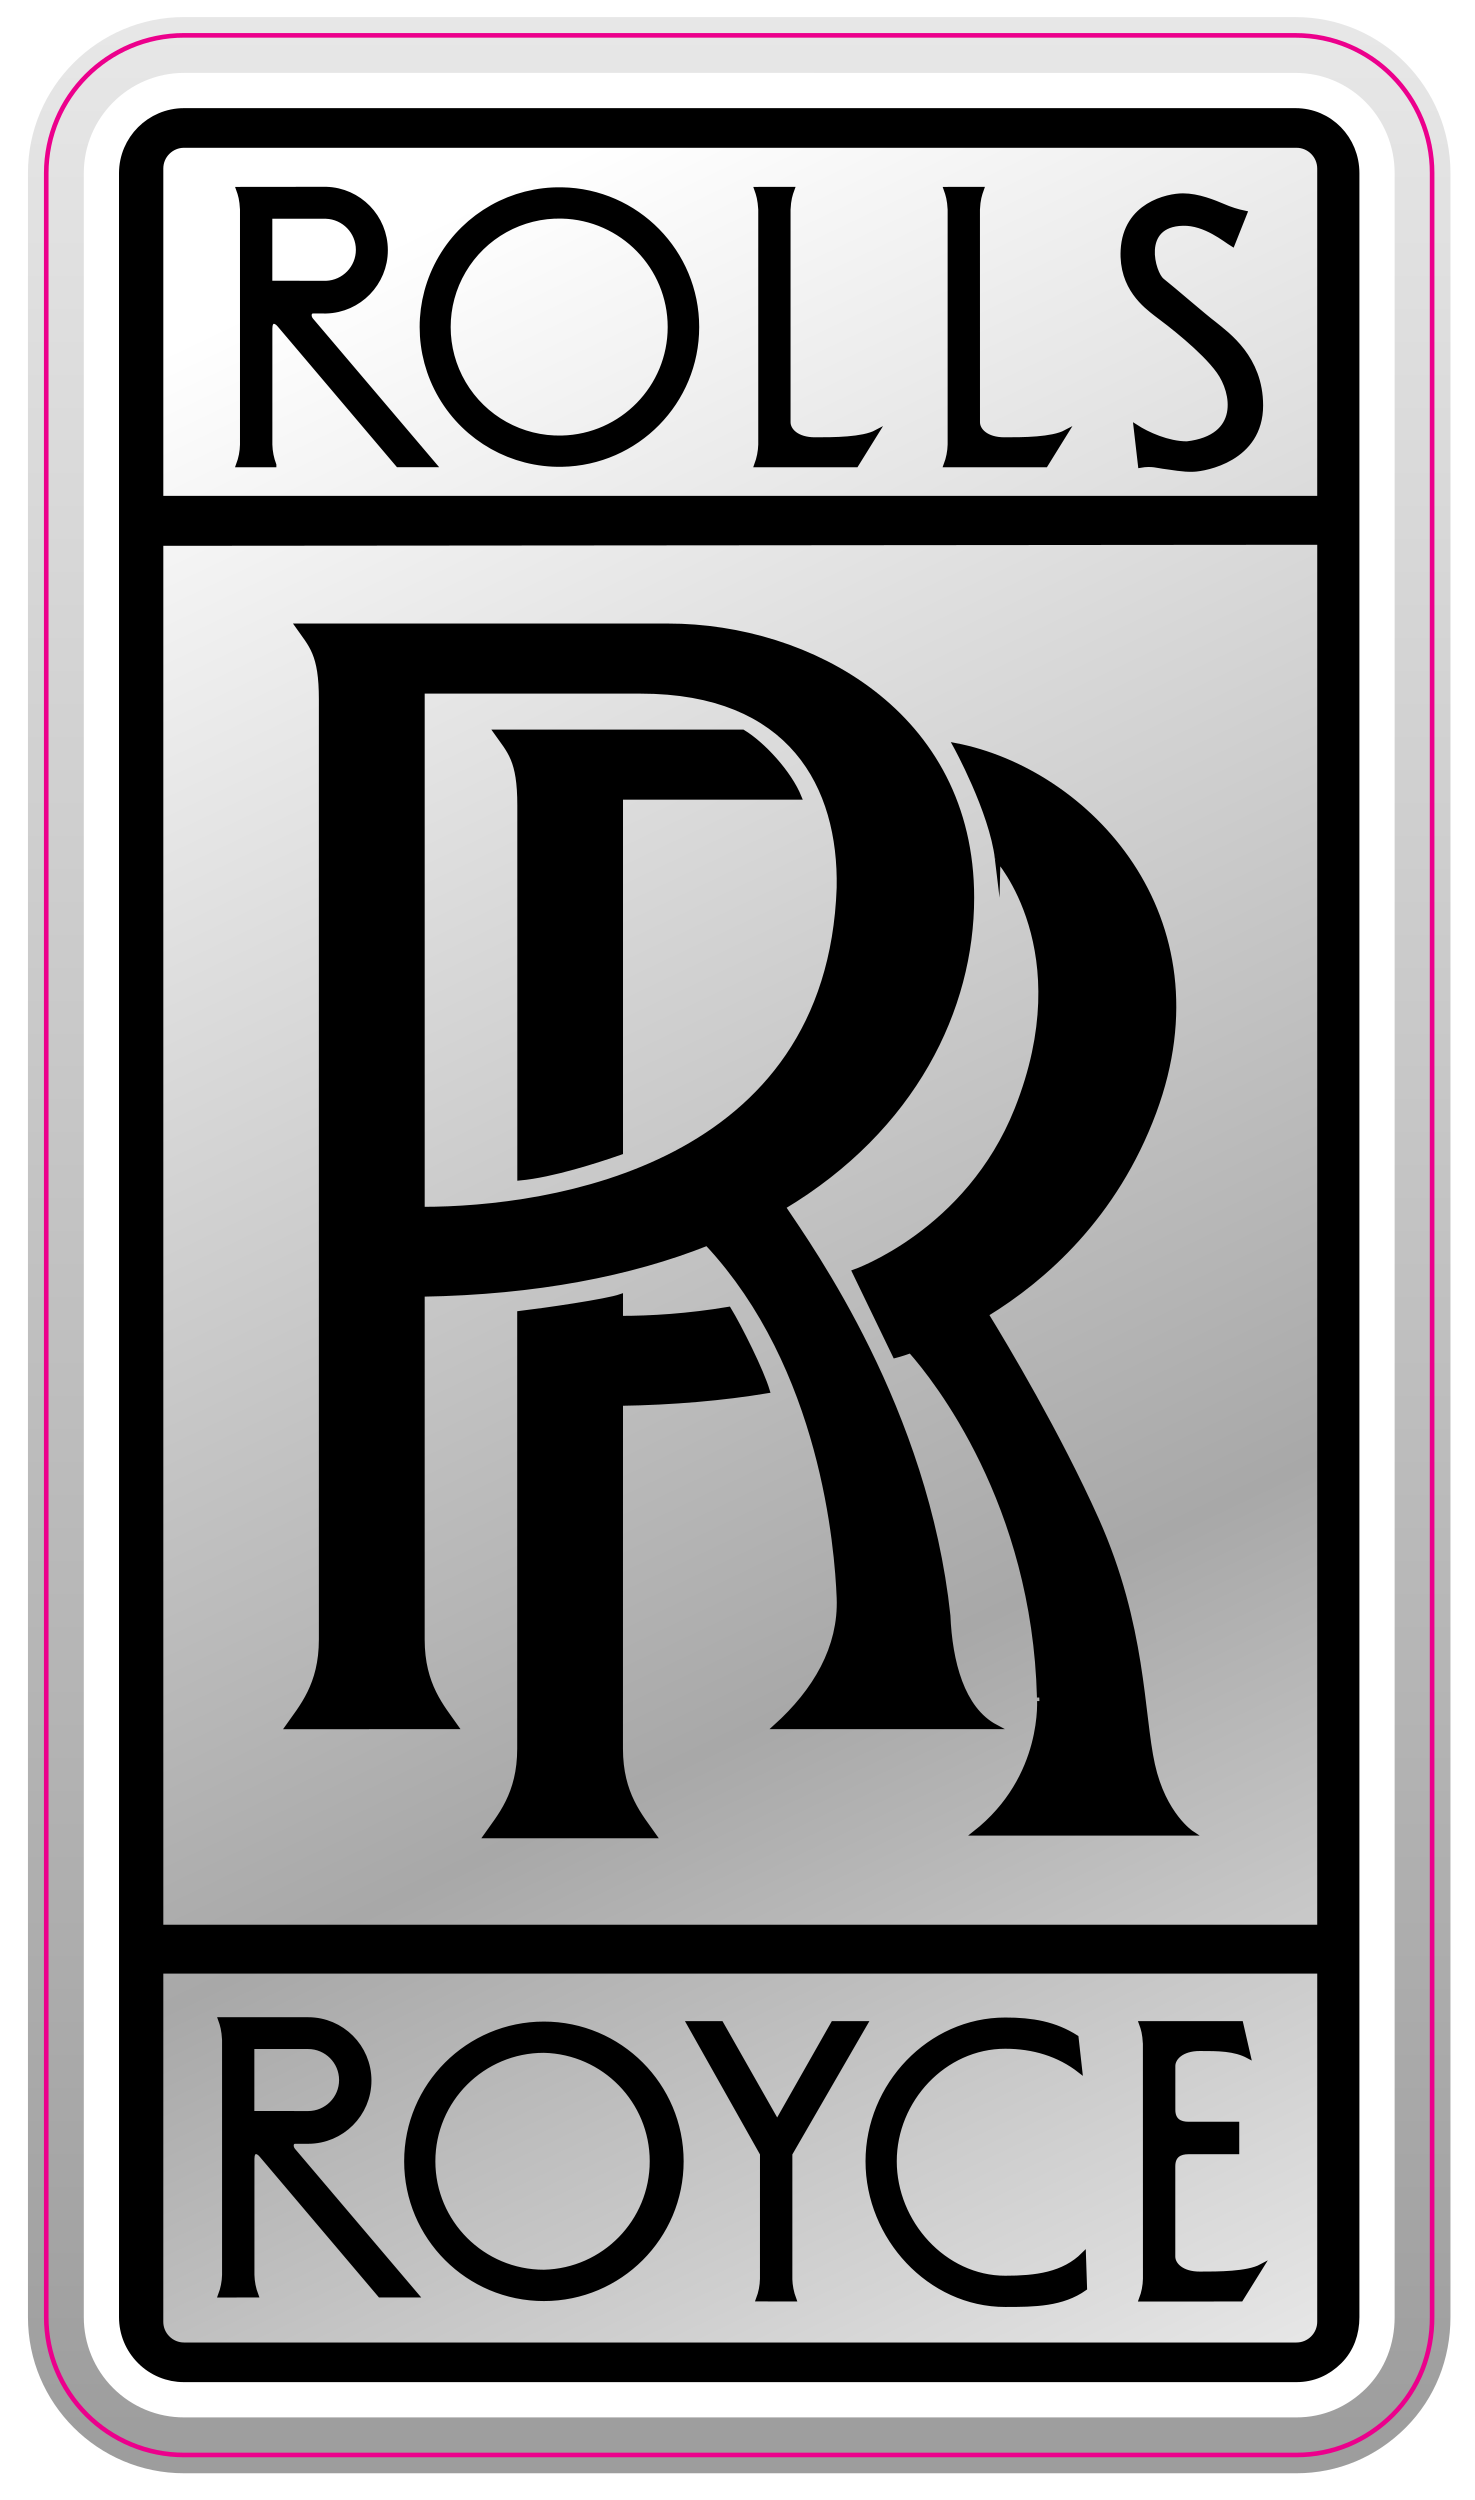
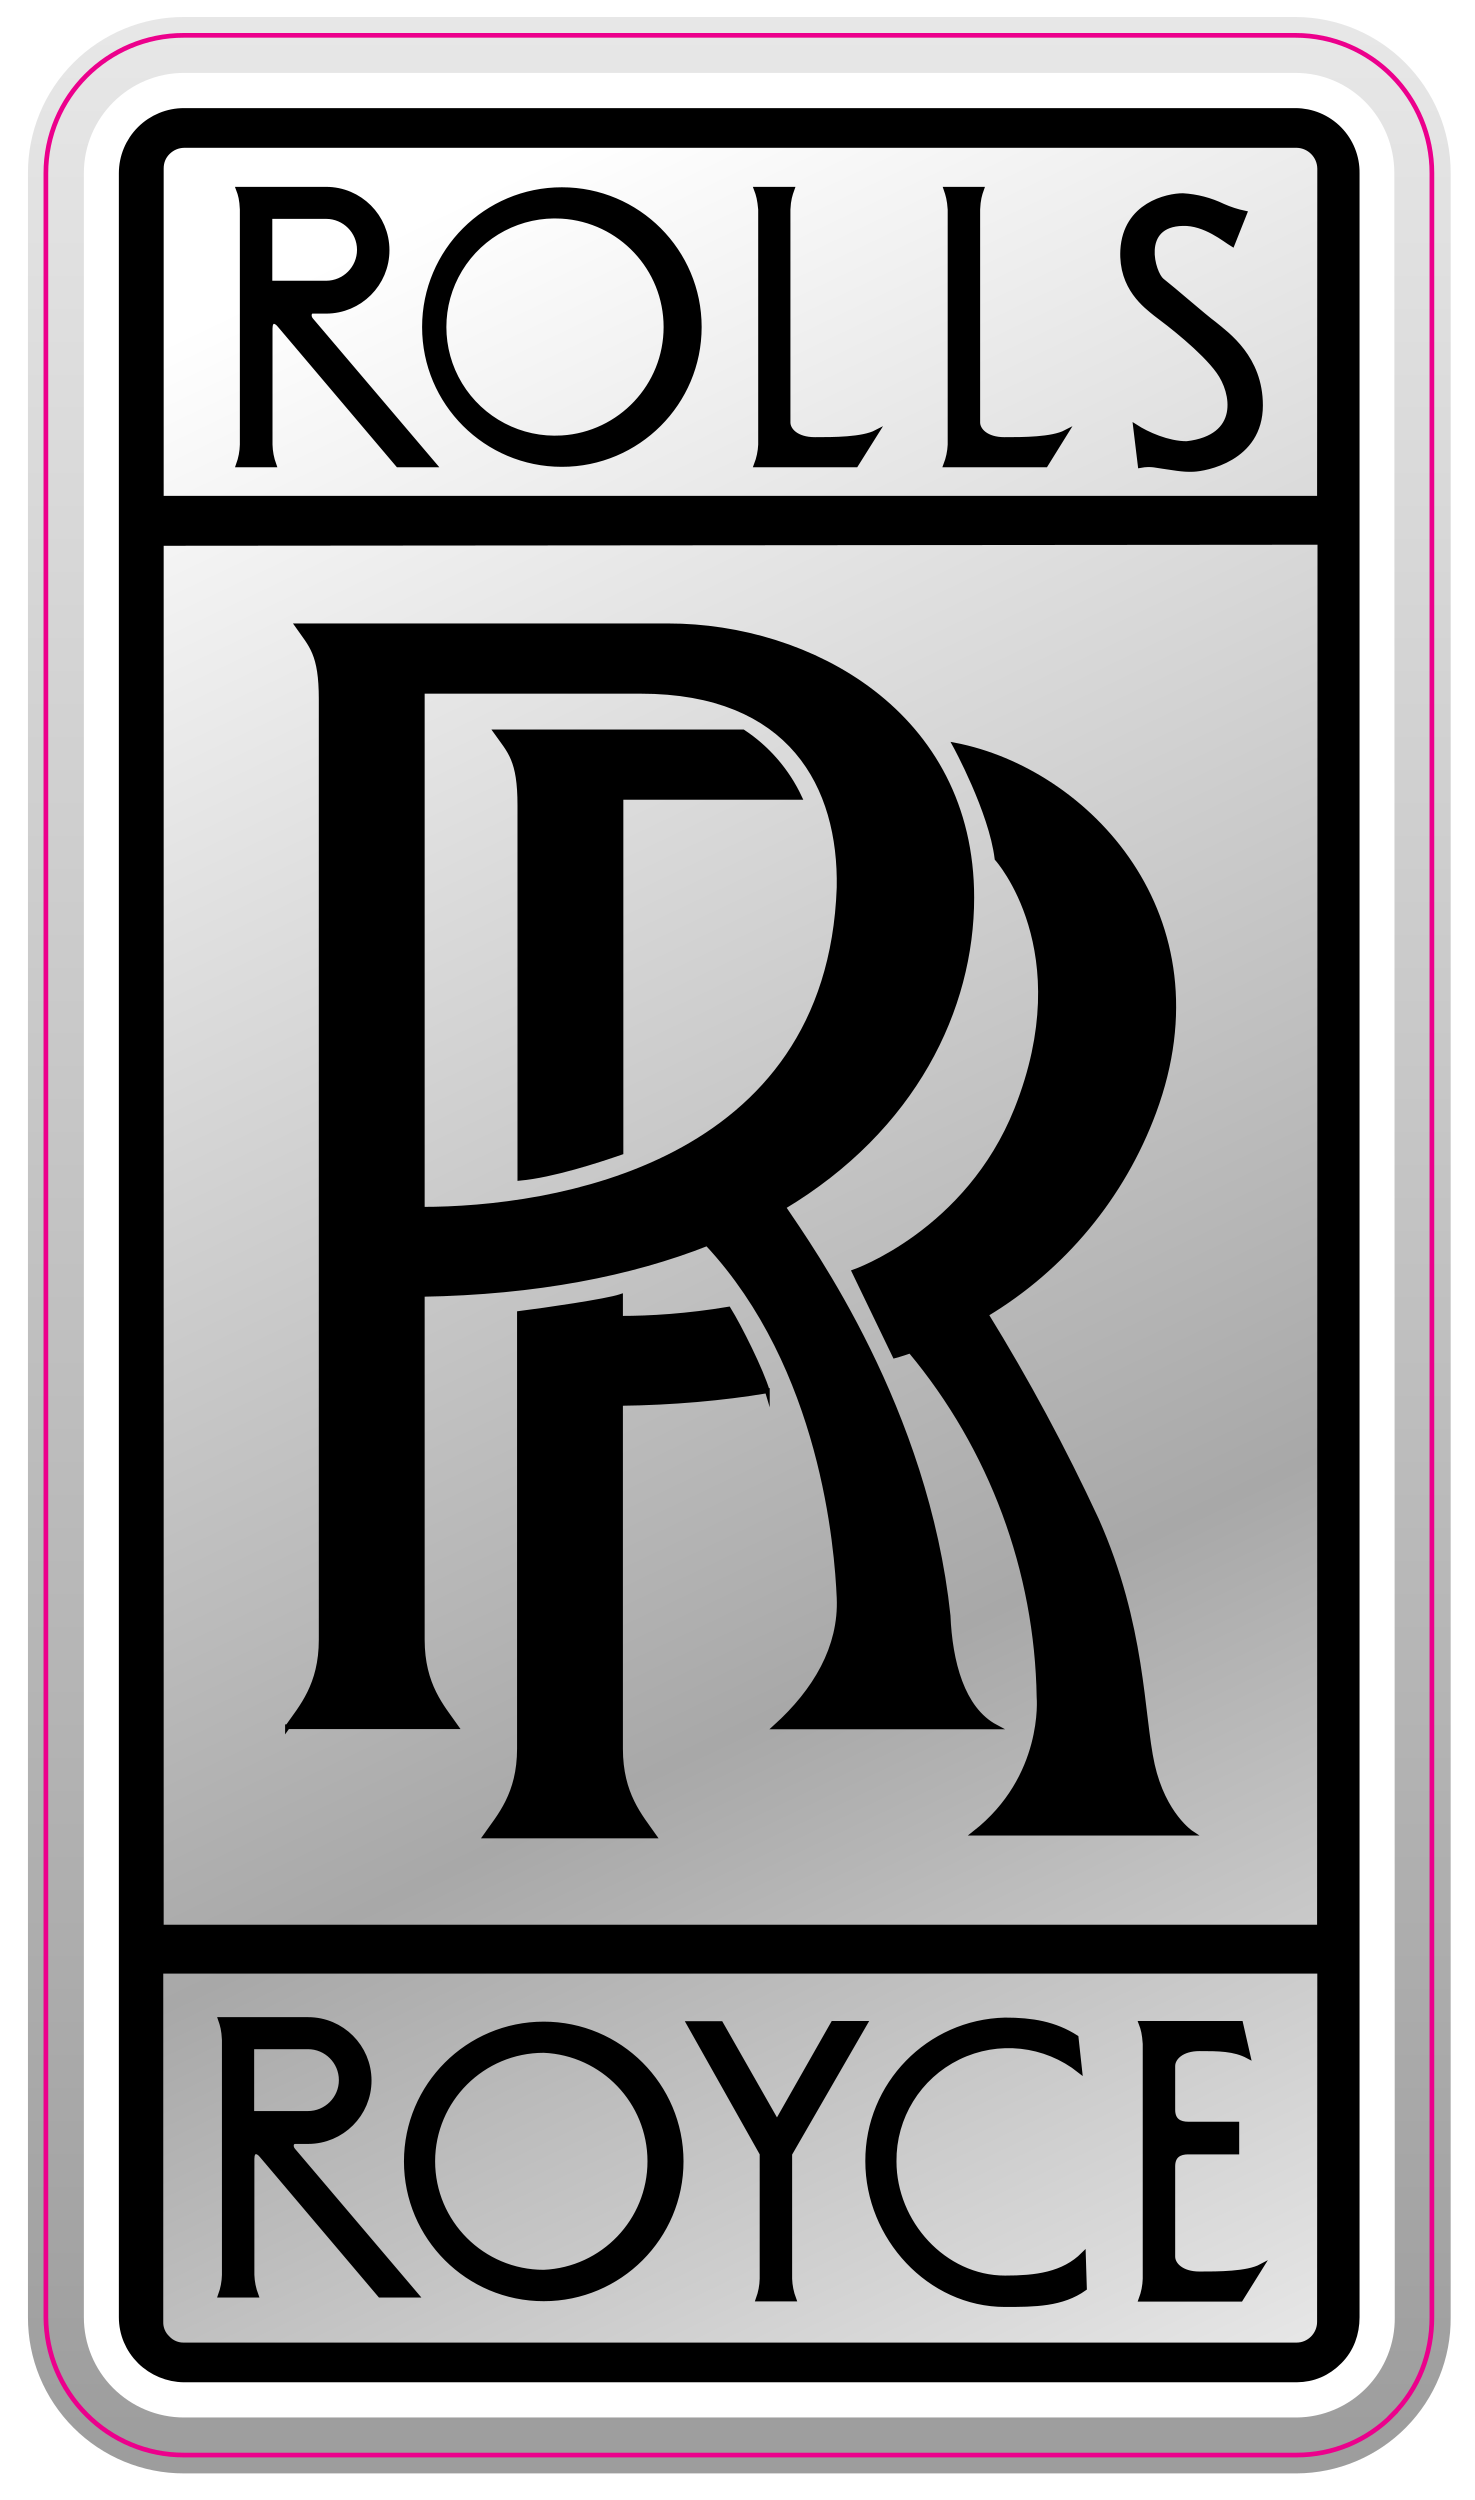
- <svg xmlns="http://www.w3.org/2000/svg" width="1475" height="2500" viewBox="0 0 69.121 117.121">
-   <linearGradient id="a" gradientUnits="userSpaceOnUse" x1="34.64" y1="-.217" x2="34.64" y2="117.12">
+ <svg xmlns="http://www.w3.org/2000/svg" width="1475" height="2500" viewBox="0 0 69.12 117.12">
+   <linearGradient id="a" x1="34.64" x2="34.64" y1="-.22" y2="117.12" gradientUnits="userSpaceOnUse">
    <stop offset="0" stop-color="#e8e8e8" />
    <stop offset="1" stop-color="#9c9c9c" />
  </linearGradient>
-   <path fill="url(#a)" d="M60.706.784L8.623.783c-4.034 0-7.313 3.28-7.313 7.314v100.471a7.315 7.315 0 0 0 7.313 7.317h52.133c1.945 0 3.744-.766 5.119-2.139 1.382-1.385 2.096-3.229 2.096-5.178V8.096c0-4.028-3.224-7.312-7.265-7.312zm4.649 107.784c0 1.25-.438 2.433-1.328 3.326-.885.883-2.021 1.373-3.271 1.373H8.623a4.68 4.68 0 0 1-3.321-1.375 4.687 4.687 0 0 1-1.375-3.324V8.097a4.703 4.703 0 0 1 4.697-4.698l52.083.001c2.6 0 4.648 2.112 4.648 4.696v100.472z" />
-   <linearGradient id="b" gradientUnits="userSpaceOnUse" x1="58.492" y1="480.644" x2="115.826" y2="600.647" gradientTransform="translate(-50 -476.88)">
-     <stop offset=".083" stop-color="#fff" />
-     <stop offset=".611" stop-color="#a8a8a8" />
+   <path fill="url(#a)" d="M60.7.78H8.63A7.3 7.3 0 0 0 1.31 8.1v100.47a7.3 7.3 0 0 0 7.31 7.32h52.14a7.25 7.25 0 0 0 7.22-7.32V8.1A7.3 7.3 0 0 0 60.7.78m4.66 107.79a4.64 4.64 0 0 1-4.6 4.7H8.62a4.7 4.7 0 0 1-3.32-1.38 4.7 4.7 0 0 1-1.37-3.32V8.1a4.7 4.7 0 0 1 4.7-4.7H60.7c2.6 0 4.64 2.11 4.64 4.7z" />
+   <linearGradient id="b" x1="58.49" x2="115.83" y1="480.64" y2="600.65" gradientTransform="translate(-50 -476.88)" gradientUnits="userSpaceOnUse">
+     <stop offset=".08" stop-color="#fff" />
+     <stop offset=".61" stop-color="#a8a8a8" />
    <stop offset="1" stop-color="#fff" />
  </linearGradient>
-   <path fill="url(#b)" d="M62.098 110.042c.396-.396.561-.92.561-1.476V8.096c0-1.139-.879-2.08-2.031-2.08L8.543 6.015a2.086 2.086 0 0 0-2.081 2.082v100.471a2.076 2.076 0 0 0 2.08 2.082h52.131c.561 0 1.032-.216 1.425-.608" />
-   <path fill="none" stroke="#EC008C" stroke-width=".216" stroke-miterlimit="22.926" d="M65.27 113.141c-1.215 1.211-2.795 1.887-4.515 1.887H8.623a6.44 6.44 0 0 1-4.566-1.894 6.452 6.452 0 0 1-1.89-4.565V8.097A6.463 6.463 0 0 1 8.623 1.64l52.083.001c3.567 0 6.405 2.9 6.405 6.455v100.472c.002 1.721-.619 3.348-1.841 4.573z" />
-   <g stroke="#000" stroke-width=".216" stroke-miterlimit="22.926">
-     <path d="M10.327 107.541l1.674-.002a2.848 2.848 0 0 1-.186-.953v-5.438c0-.418.255-.395.442-.162l5.553 6.554h1.697l-5.763-6.785c-.139-.162-.118-.418.091-.418h.607a2.857 2.857 0 1 0-.001-5.715h-4.113c.092.256.161.488.186.955v11.014a2.872 2.872 0 0 1-.187.95zm1.484-11.645h2.625a1.56 1.56 0 1 1 .001 3.123l-2.626-.004v-3.119zM47.65 51.971c-2.297 5.773-7.611 7.61-7.611 7.61l1.902 3.937s.27-.066.729-.229c1.176 1.328 5.803 7.137 6.031 16.242 0-.002.326 3.74-3.02 6.363h10.172s-1.314-.853-1.838-3.215c-.525-2.361-.396-6.496-2.625-11.484-1.798-4.014-4.273-8.156-5.17-9.617 2.713-1.66 6.041-4.581 7.86-9.478 3.41-9.185-3.149-16.01-9.317-17.191 0 0 1.704 3.086 1.969 5.316 0-.001 3.887 4.281.918 11.746zM56.896 15.151c-.439-.326-1.896-1.596-2.439-2.024-.418-.324-1.094-2.625.979-2.672 1.045-.025 1.976.767 2.322.976l.582-1.464a5.062 5.062 0 0 1-1.023-.326c-.412-.174-1.162-.489-1.881-.489-.721 0-2.701.421-2.813 2.556-.093 1.769 1.092 2.626 1.535 2.978.627.464 2.229 1.695 2.95 2.695.722.999 1.093 3.091-1.487 3.393-.884-.001-1.856-.44-2.394-.79l.209 1.813c.535-.095.838.02 1.068.047.396.044.932.163 1.439.139.514-.023 3.141-.464 3.141-2.999-.001-2.23-1.561-3.322-2.188-3.833zM47.109 107.984c1.387 0 2.672-.019 3.725-.767l-.053-1.584c-.938.939-2.236 1.103-3.672 1.103-2.867 0-5.193-2.604-5.193-5.471s2.326-5.382 5.193-5.382c1.303 0 2.512.361 3.5 1.136l-.174-1.56c-1.002-.637-2.052-.823-3.326-.823-3.557 0-6.441 3.071-6.441 6.629-.001 3.559 2.884 6.719 6.441 6.719zM25.488 107.707a6.44 6.44 0 1 0 0-12.881 6.44 6.44 0 1 0 0 12.881zm0-11.633a5.192 5.192 0 0 1 0 10.381 5.193 5.193 0 0 1-5.194-5.19 5.193 5.193 0 0 1 5.194-5.191zM58.152 107.727l.953-1.533c-.646.348-2.021.348-2.883.348-.855 0-1.254-.439-1.254-.812v-4.23c0-.514.325-.674.721-.674h2.276V99.52h-2.274c-.396 0-.721-.158-.721-.672V96.8c0-.37.396-.811 1.254-.811.862 0 1.629 0 2.278.348l-.351-1.532h-4.67c.095.256.162.487.185.952l.002 11.017a2.833 2.833 0 0 1-.187.955l4.671-.002zM35.721 106.773a2.83 2.83 0 0 1-.185.951l1.672.002a2.954 2.954 0 0 1-.187-.955h.002v-5.855l3.531-6.111h-1.51L36.42 99.43l-2.626-4.625h-1.511l3.439 6.111-.001 5.857zM35.968 65.164c-.28-.945-1.305-2.99-1.817-3.834-1.899.32-3.668.426-5.065.426l.001-1.021c-.65.23-3.535.648-4.742.791V81.93c0 2.139-.931 3.158-1.582 4.09h7.902c-.651-.932-1.58-1.951-1.58-4.088l.002-16.178c2.448-.038 4.802-.243 6.881-.59zM36.939 19.772V9.8c.022-.465.094-.696.188-.951l-1.674.001c.092.256.16.486.188.95v11.018a2.972 2.972 0 0 1-.188.953h4.67l.953-1.535c-.65.348-2.021.347-2.881.348-.862 0-1.256-.44-1.256-.812zM26.328 8.869a6.442 6.442 0 1 0 .002 12.882 6.442 6.442 0 0 0-.002-12.882zm.001 11.633a5.193 5.193 0 1 1 0-10.383 5.193 5.193 0 0 1 0 10.383zM45.816 19.772L45.814 9.8c.022-.464.096-.695.188-.951l-1.674.001c.092.256.164.486.188.95v11.018a2.891 2.891 0 0 1-.188.953H49l.951-1.535c-.65.348-2.021.347-2.881.348-.86 0-1.254-.44-1.254-.812zM14.678 14.564l.603.003a2.862 2.862 0 0 0 0-5.722l-4.111.005c.093.255.162.486.184.951v11.018a2.864 2.864 0 0 1-.185.954h1.674v-.002a2.891 2.891 0 0 1-.188-.953v-5.439c0-.418.256-.396.443-.163l5.555 6.554h1.694l-5.763-6.788c-.139-.163-.115-.418.094-.418zm-2.025-1.318v-3.119h2.625a1.563 1.563 0 0 1 0 3.124l-2.625-.005z" />
-     <path d="M13.472 80.908l7.901-.002c-.65-.932-1.58-1.951-1.58-4.09l.001-16.176c5.326-.089 9.775-.968 13.342-2.385 5.436 5.822 6.086 14.285 6.18 16.605.092 2.328-1.115 4.373-2.976 6.047h10.32c-1.582-.838-2.139-3.068-2.23-5.207-1.023-9.668-6.414-17.197-7.719-19.151 6.125-3.673 8.832-9.302 8.832-14.5 0-8.646-7.623-12.737-14.223-12.737H13.937c.65.929 1.114 1.301 1.114 3.439v44.064c0 2.14-.928 3.162-1.579 4.093zm6.322-48.528h10.225c7.064 0 9.389 4.464 9.297 9.203-.465 13.109-13.481 15.063-19.522 15.063V32.38z" />
-     <path d="M60.707 5.159H8.623a2.943 2.943 0 0 0-2.938 2.938v100.471c0 .787.306 1.522.862 2.08a2.912 2.912 0 0 0 2.076.858h52.132c.785 0 1.474-.305 2.029-.858.555-.558.812-1.293.812-2.08V8.096c0-1.618-1.268-2.937-2.889-2.937zm1.128 103.626c0 .594-.483 1.08-1.08 1.08H8.623a1.07 1.07 0 0 1-.762-.318 1.067 1.067 0 0 1-.317-.762l.001-16.424h54.291l-.001 16.424zm0-18.498H7.545V25.454l54.291-.05-.001 64.883zm0-66.958H7.545V7.881c0-.288.112-.56.316-.763.204-.203.474-.317.762-.317h52.132a1.082 1.082 0 0 1 1.08 1.081v15.447z" />
-     <path d="M34.809 34.281l-11.576.001c.653.928 1.117 1.3 1.117 3.438v17.476c1.532-.138 3.669-.836 4.737-1.208V37.349h8.372c-.467-1.16-1.721-2.509-2.65-3.068z" />
+   <path fill="url(#b)" d="M62.1 110.04c.4-.4.56-.92.56-1.47V8.1c0-1.14-.88-2.08-2.03-2.08H8.54A2.1 2.1 0 0 0 6.46 8.1v100.47a2.1 2.1 0 0 0 2.08 2.08h52.13q.84-.02 1.43-.6" />
+   <path fill="none" stroke="#ec008c" stroke-miterlimit="22.93" stroke-width=".22" d="M65.27 113.14a6.3 6.3 0 0 1-4.51 1.89H8.61a6.4 6.4 0 0 1-4.56-1.9 6.5 6.5 0 0 1-1.9-4.56V8.1a6.46 6.46 0 0 1 6.46-6.46H60.7c3.56 0 6.4 2.9 6.4 6.46v100.47c0 1.72-.62 3.35-1.84 4.57z" />
+   <g stroke="#000" stroke-miterlimit="22.93" stroke-width=".22">
+     <path d="M10.33 107.54H12a3 3 0 0 1-.19-.95v-5.44c0-.42.26-.4.45-.16l5.55 6.55h1.7l-5.77-6.79c-.14-.16-.11-.41.1-.41h.6a2.86 2.86 0 1 0 0-5.72h-4.11c.09.26.16.49.18.96v11.01a3 3 0 0 1-.18.95zM11.8 95.9h2.63a1.56 1.56 0 1 1 0 3.12H11.8zm35.84-43.93c-2.3 5.77-7.61 7.61-7.61 7.61l1.9 3.94s.27-.07.73-.23a26 26 0 0 1 6.03 16.24s.33 3.74-3.02 6.36h10.17s-1.31-.85-1.84-3.21c-.52-2.36-.4-6.5-2.62-11.49a93 93 0 0 0-5.17-9.61 18.6 18.6 0 0 0 7.86-9.48c3.41-9.19-3.15-16.01-9.32-17.2 0 0 1.7 3.1 1.97 5.32 0 0 3.89 4.29.92 11.75zm9.25-36.82c-.44-.32-1.9-1.6-2.44-2.02-.42-.33-1.1-2.63.98-2.67 1.04-.03 1.97.76 2.32.97l.58-1.46a5 5 0 0 1-1.02-.33 5 5 0 0 0-1.88-.49c-.72 0-2.7.42-2.82 2.56-.09 1.77 1.1 2.62 1.54 2.98.62.46 2.23 1.7 2.95 2.7.72.99 1.1 3.08-1.49 3.38-.88 0-1.86-.44-2.4-.79l.22 1.82c.53-.1.83.02 1.06.04.4.05.94.17 1.44.14.52-.02 3.14-.46 3.14-3 0-2.23-1.56-3.32-2.18-3.83zm-9.8 92.83c1.4 0 2.68-.01 3.73-.76l-.05-1.59c-.94.94-2.23 1.1-3.67 1.1-2.87 0-5.2-2.6-5.2-5.46a5.36 5.36 0 0 1 8.7-4.25l-.17-1.56c-1-.64-2.06-.82-3.33-.82a6.6 6.6 0 0 0-6.44 6.62c0 3.56 2.88 6.72 6.44 6.72zm-21.61-.27a6.44 6.44 0 1 0 0-12.88 6.44 6.44 0 1 0 0 12.88zm0-11.64a5.2 5.2 0 0 1 0 10.39 5.2 5.2 0 0 1-5.2-5.2 5.2 5.2 0 0 1 5.2-5.19zm32.66 11.66.96-1.54c-.65.35-2.03.35-2.89.35-.85 0-1.25-.44-1.25-.81v-4.23c0-.51.32-.67.72-.67h2.28v-1.31h-2.28c-.4 0-.72-.16-.72-.67V96.8c0-.37.4-.81 1.25-.81.87 0 1.63 0 2.28.35l-.35-1.54h-4.67c.1.26.16.5.19.96v11.01a3 3 0 0 1-.19.96zm-22.43-.96a3 3 0 0 1-.18.95h1.67a3 3 0 0 1-.19-.95v-5.85l3.53-6.12h-1.5l-2.63 4.63-2.63-4.62h-1.5l3.43 6.1zm.25-41.6c-.28-.95-1.3-3-1.82-3.84-1.9.32-3.67.43-5.06.43v-1.02c-.65.22-3.54.64-4.74.79v20.4c0 2.14-.94 3.16-1.59 4.09h7.9c-.65-.93-1.57-1.95-1.57-4.09V65.75c2.44-.03 4.8-.24 6.88-.59zm.97-45.4V9.8c.02-.46.1-.7.19-.95h-1.68c.1.26.16.49.2.95v11.02a3 3 0 0 1-.2.95h4.67l.96-1.53c-.65.34-2.02.34-2.88.34-.87 0-1.26-.44-1.26-.8zm-10.6-10.9a6.44 6.44 0 1 0 0 12.88 6.44 6.44 0 0 0 0-12.88zm0 11.63a5.2 5.2 0 1 1 0-10.38 5.2 5.2 0 0 1 0 10.38zm19.49-.73V9.8c.02-.46.09-.7.18-.95h-1.67c.09.26.16.49.19.95v11.02a3 3 0 0 1-.2.95H49l.95-1.53c-.65.34-2.02.34-2.88.34s-1.25-.44-1.25-.8zm-31.14-5.2h.6a2.86 2.86 0 0 0 0-5.72h-4.11c.1.26.16.49.18.95v11.02a3 3 0 0 1-.18.95h1.67a3 3 0 0 1-.18-.95v-5.44c0-.42.25-.4.44-.16l5.55 6.55h1.7l-5.77-6.79c-.14-.16-.11-.42.1-.42zm-2.03-1.32v-3.12h2.63a1.56 1.56 0 0 1 0 3.12z" />
+     <path d="M13.47 80.9h7.9c-.65-.93-1.58-1.94-1.58-4.08V60.64c5.33-.09 9.78-.97 13.35-2.38 5.43 5.82 6.08 14.28 6.18 16.6s-1.12 4.37-2.98 6.05h10.32c-1.58-.84-2.14-3.07-2.23-5.21-1.02-9.67-6.41-17.2-7.72-19.15 6.13-3.67 8.83-9.3 8.83-14.5 0-8.65-7.62-12.74-14.22-12.74H13.94c.65.93 1.11 1.3 1.11 3.44v44.07c0 2.14-.93 3.16-1.58 4.09zm6.32-48.52h10.23c7.06 0 9.39 4.46 9.3 9.2-.47 13.11-13.48 15.07-19.53 15.07z" />
+     <path d="M60.7 5.16H8.63A2.94 2.94 0 0 0 5.68 8.1v100.47c0 .79.31 1.52.87 2.08a3 3 0 0 0 2.07.86h52.14q1.18-.01 2.02-.86c.56-.56.82-1.3.82-2.08V8.1a2.9 2.9 0 0 0-2.9-2.94zm1.13 103.63c0 .59-.48 1.08-1.07 1.08H8.62a1 1 0 0 1-.76-.32 1 1 0 0 1-.32-.76V92.36h54.3zm0-18.5H7.56V25.45l54.29-.05zm0-66.96H7.56V7.88q0-.45.31-.76.32-.31.76-.32h52.14a1.1 1.1 0 0 1 1.07 1.08z" />
+     <path d="M34.8 34.28H23.24c.66.93 1.12 1.3 1.12 3.44V55.2c1.53-.14 3.67-.84 4.74-1.21V37.35h8.37a7.5 7.5 0 0 0-2.65-3.07z" />
  </g>
</svg>
